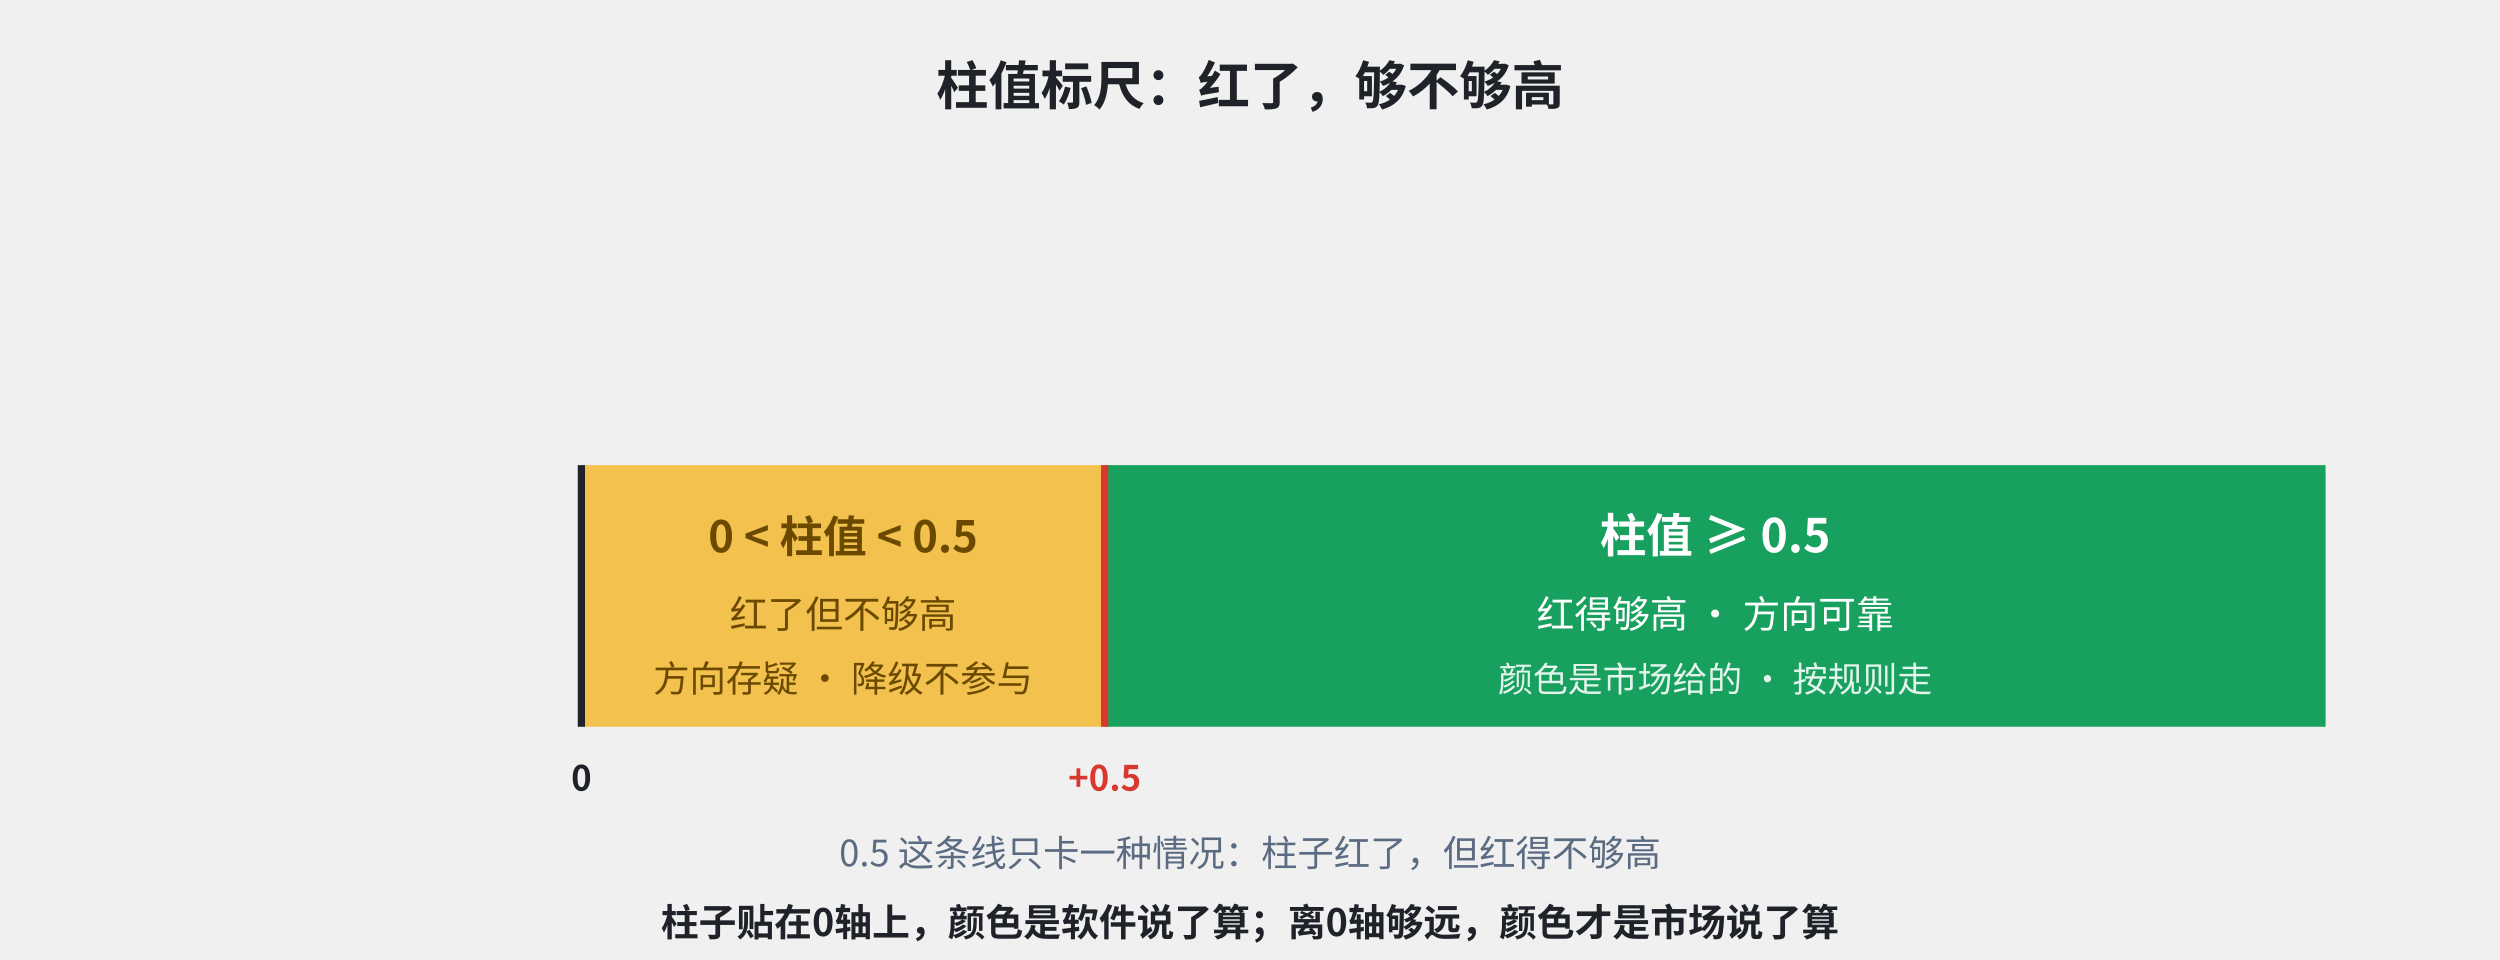
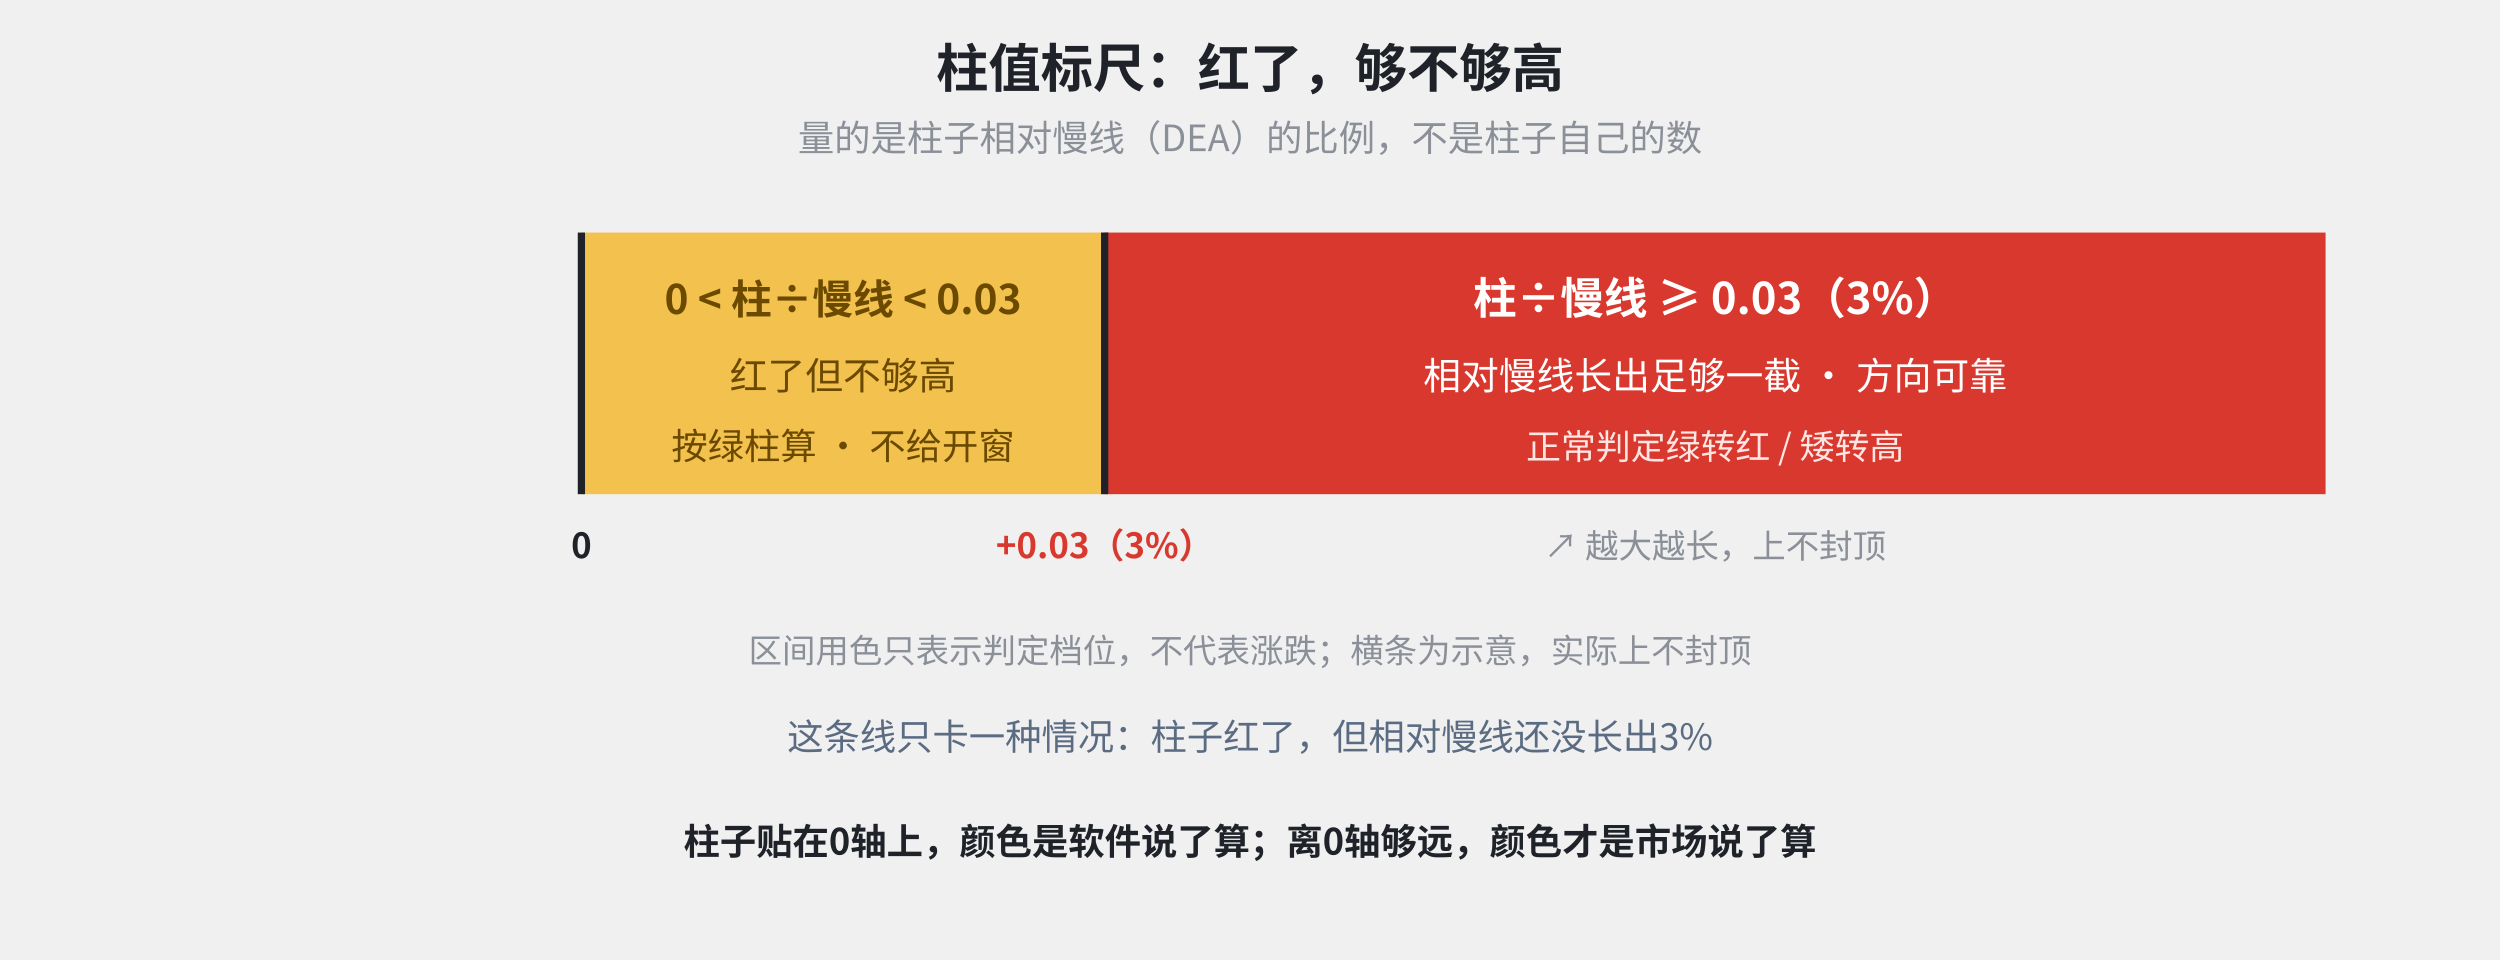
<svg xmlns="http://www.w3.org/2000/svg" viewBox="0 0 860 330" font-family="'PingFang SC','Microsoft YaHei','Noto Sans CJK SC',sans-serif">
-   <text x="430" y="36" text-anchor="middle" font-size="18" font-weight="700" fill="#1f2329">柱值标尺：红了，够不够高</text>
-   <rect x="200" y="160" width="180" height="90" fill="#f2c14e" />
-   <rect x="380" y="160" width="420" height="90" fill="#17a05e" />
-   <line x1="200" y1="160" x2="200" y2="250" stroke="#1f2329" stroke-width="2.5" />
-   <line x1="380" y1="160" x2="380" y2="250" stroke="#d9382e" stroke-width="2.5" />
-   <text x="200" y="272" text-anchor="middle" font-size="12" font-weight="700" fill="#1f2329">0</text>
-   <text x="380" y="272" text-anchor="middle" font-size="12" font-weight="700" fill="#d9382e">+0.5</text>
-   <text x="290" y="190" text-anchor="middle" font-size="15" font-weight="700" fill="#6b4a00">0 &lt; 柱值 &lt; 0.5</text>
-   <text x="290" y="216" text-anchor="middle" font-size="13" fill="#6b4a00">红了但不够高</text>
-   <text x="290" y="238" text-anchor="middle" font-size="12.5" fill="#6b4a00">方向存疑 · 降级不参与</text>
-   <text x="590" y="190" text-anchor="middle" font-size="16" font-weight="700" fill="#ffffff">柱值 ≥ 0.5</text>
-   <text x="590" y="216" text-anchor="middle" font-size="13" fill="#ffffff">红得够高 · 方向可靠</text>
-   <text x="590" y="238" text-anchor="middle" font-size="12" fill="#e2f4ec">颜色是市场给的 · 按规则走</text>
-   <text x="430" y="298" text-anchor="middle" font-size="12.5" fill="#5a6b82">0.5 这条线只卡一种情况：柱子红了，但红得不够高</text>
-   <text x="430" y="322" text-anchor="middle" font-size="13" font-weight="700" fill="#1f2329">柱子贴在0轴上，颜色是软件说了算；离0轴够远，颜色才是市场说了算</text>
+   <text x="430" y="30" text-anchor="middle" font-size="18" font-weight="700" fill="#1f2329">柱值标尺：红了，够不够高</text>
+   <text x="430" y="52" text-anchor="middle" font-size="12.5" fill="#8a8f98">量的是柱子相对慢线（DEA）的比例，不是柱子自己的数</text>
+   <rect x="200" y="80" width="180" height="90" fill="#f2c14e" />
+   <rect x="380" y="80" width="420" height="90" fill="#d9382e" />
+   <line x1="200" y1="80" x2="200" y2="170" stroke="#1f2329" stroke-width="2.5" />
+   <line x1="380" y1="80" x2="380" y2="170" stroke="#1f2329" stroke-width="2.5" />
+   <text x="200" y="192" text-anchor="middle" font-size="12" font-weight="700" fill="#1f2329">0</text>
+   <text x="380" y="192" text-anchor="middle" font-size="12" font-weight="700" fill="#d9382e">+0.03（3%）</text>
+   <text x="590" y="192" text-anchor="middle" font-size="11.5" fill="#8a8f98">↗ 越大越长，上不封顶</text>
+   <text x="290" y="108" text-anchor="middle" font-size="14" font-weight="700" fill="#6b4a00">0 &lt; 柱÷慢线 &lt; 0.03</text>
+   <text x="290" y="134" text-anchor="middle" font-size="13" fill="#6b4a00">红了但不够高</text>
+   <text x="290" y="158" text-anchor="middle" font-size="12.5" fill="#6b4a00">按绿柱算 · 不给开窗</text>
+   <text x="590" y="108" text-anchor="middle" font-size="15" font-weight="700" fill="#ffffff">柱÷慢线 ≥ 0.03（3%）</text>
+   <text x="590" y="134" text-anchor="middle" font-size="13" fill="#ffffff">相对慢线长出足够一截 · 方向可靠</text>
+   <text x="590" y="158" text-anchor="middle" font-size="12" fill="#ffe6e3">正常判定绿转红 / 矮转高</text>
+   <text x="430" y="228" text-anchor="middle" font-size="11.5" fill="#8a8f98">区间用色只表示判定档位，不代表涨跌；横条为示意，实际上不封顶</text>
+   <text x="430" y="258" text-anchor="middle" font-size="12.5" fill="#5a6b82">这条线只卡一种情况：柱子红了，但相对慢线还没长出3%</text>
+   <text x="430" y="294" text-anchor="middle" font-size="12.5" font-weight="700" fill="#1f2329">柱子贴在0轴上，颜色是软件说了算；离0轴够远，颜色才是市场说了算</text>
</svg>
